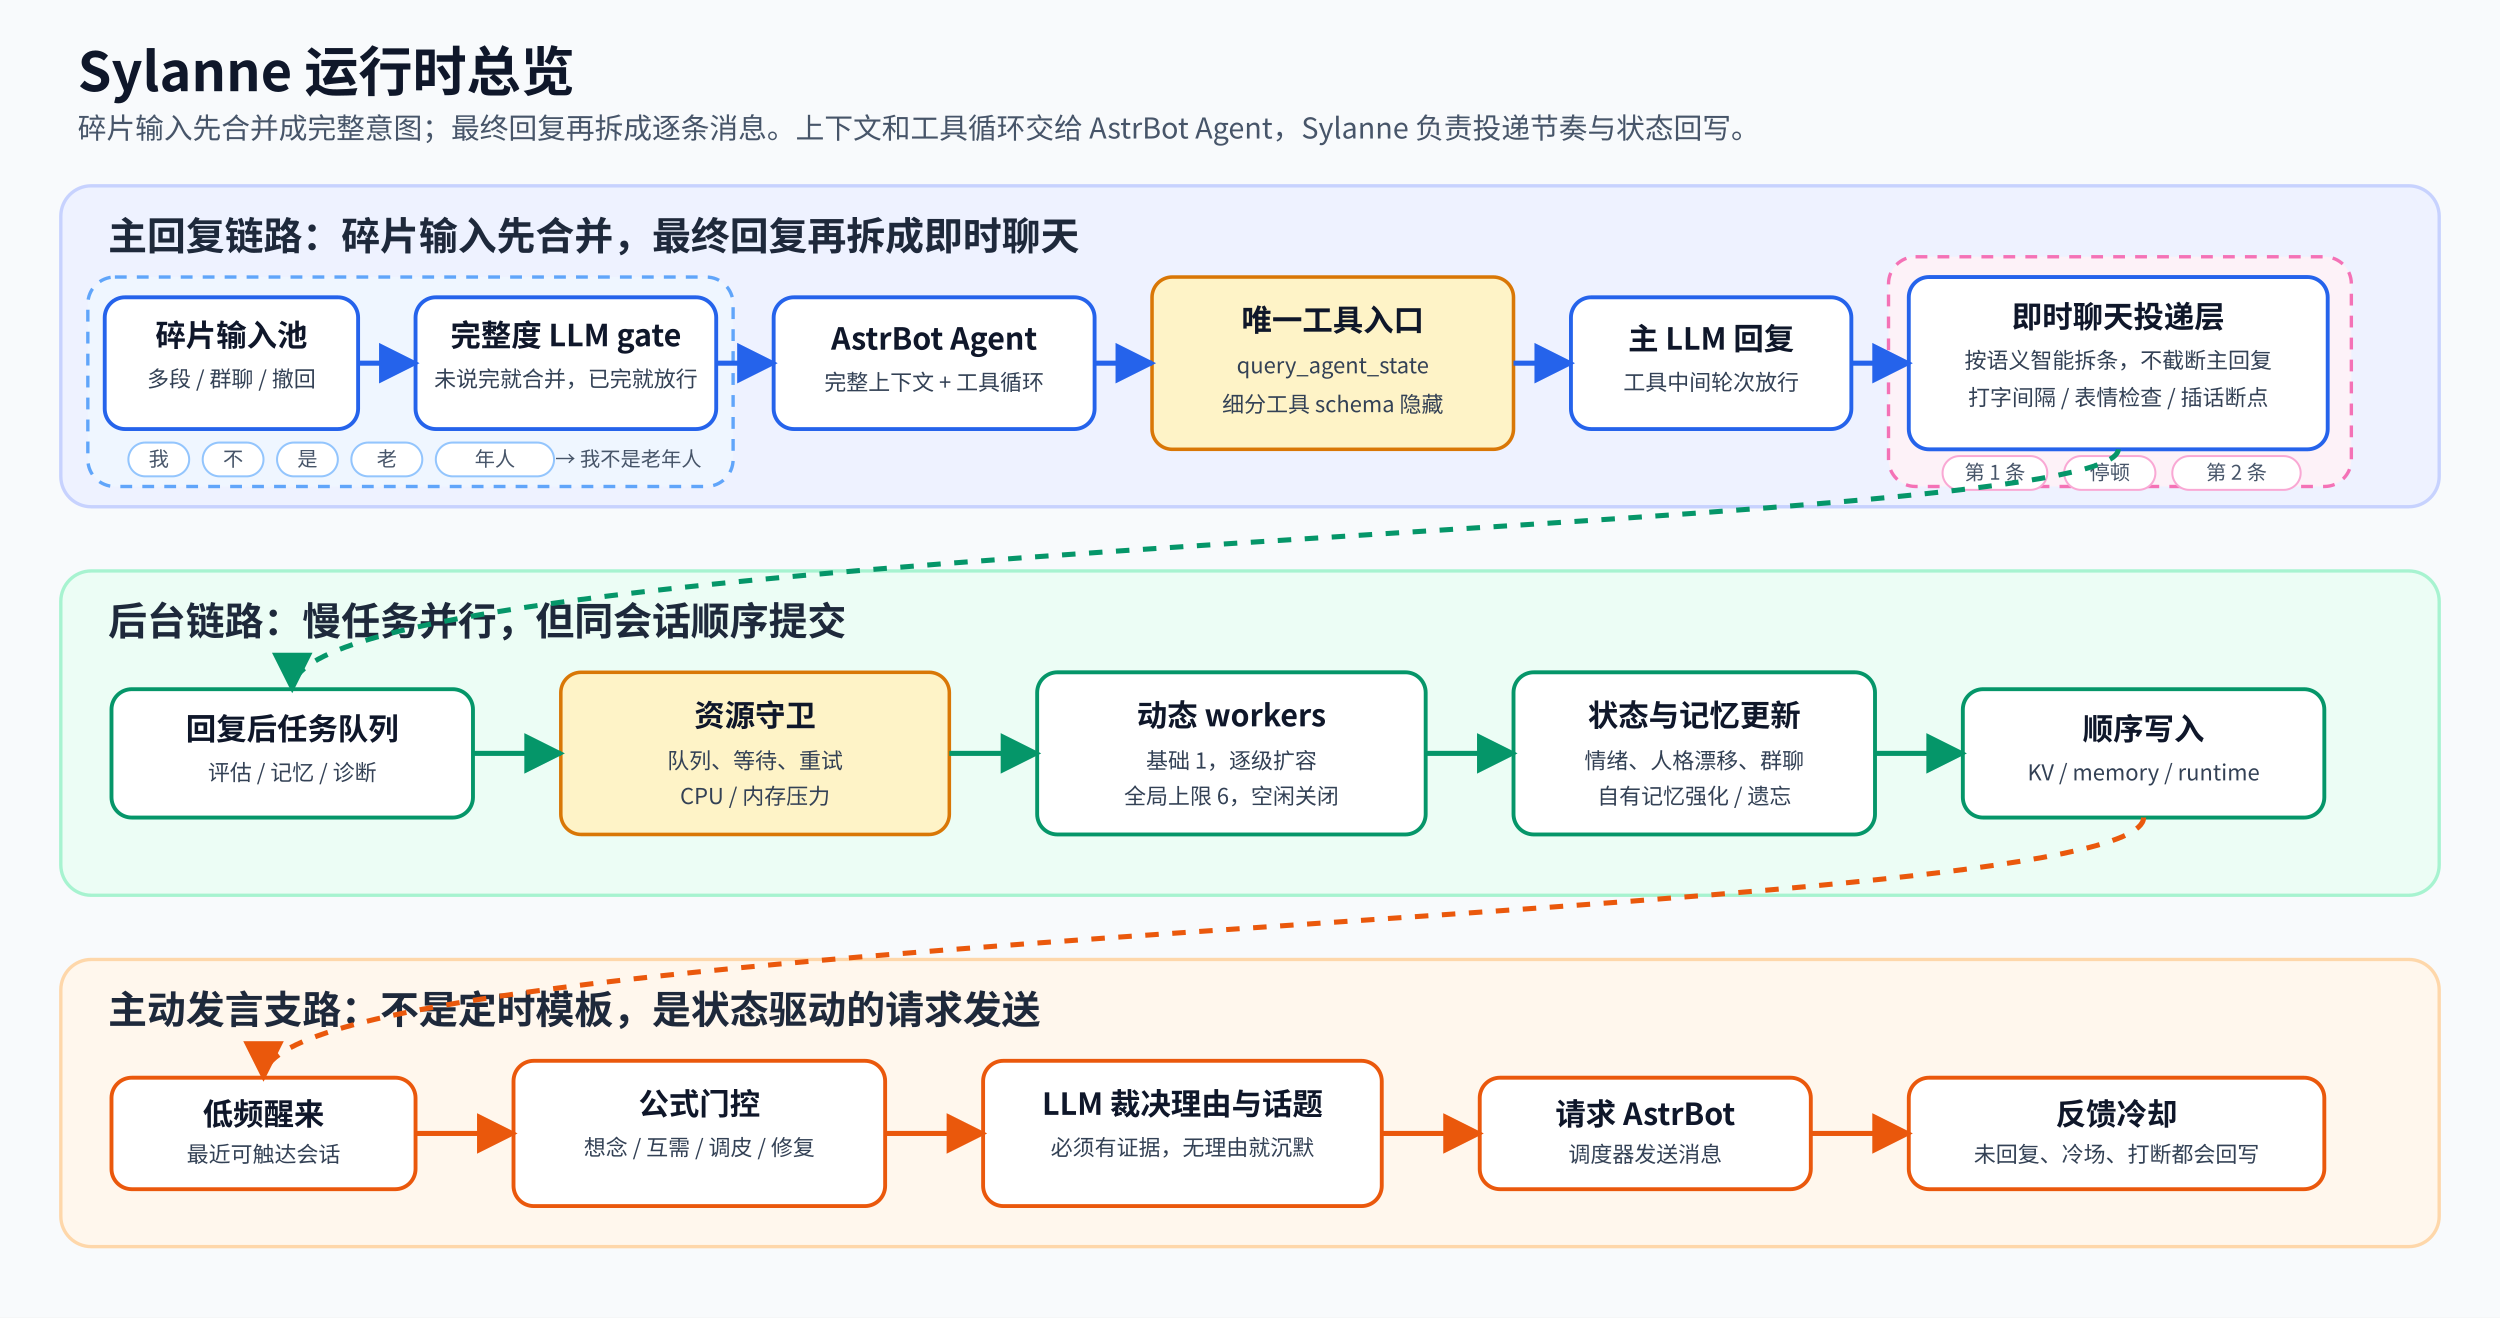
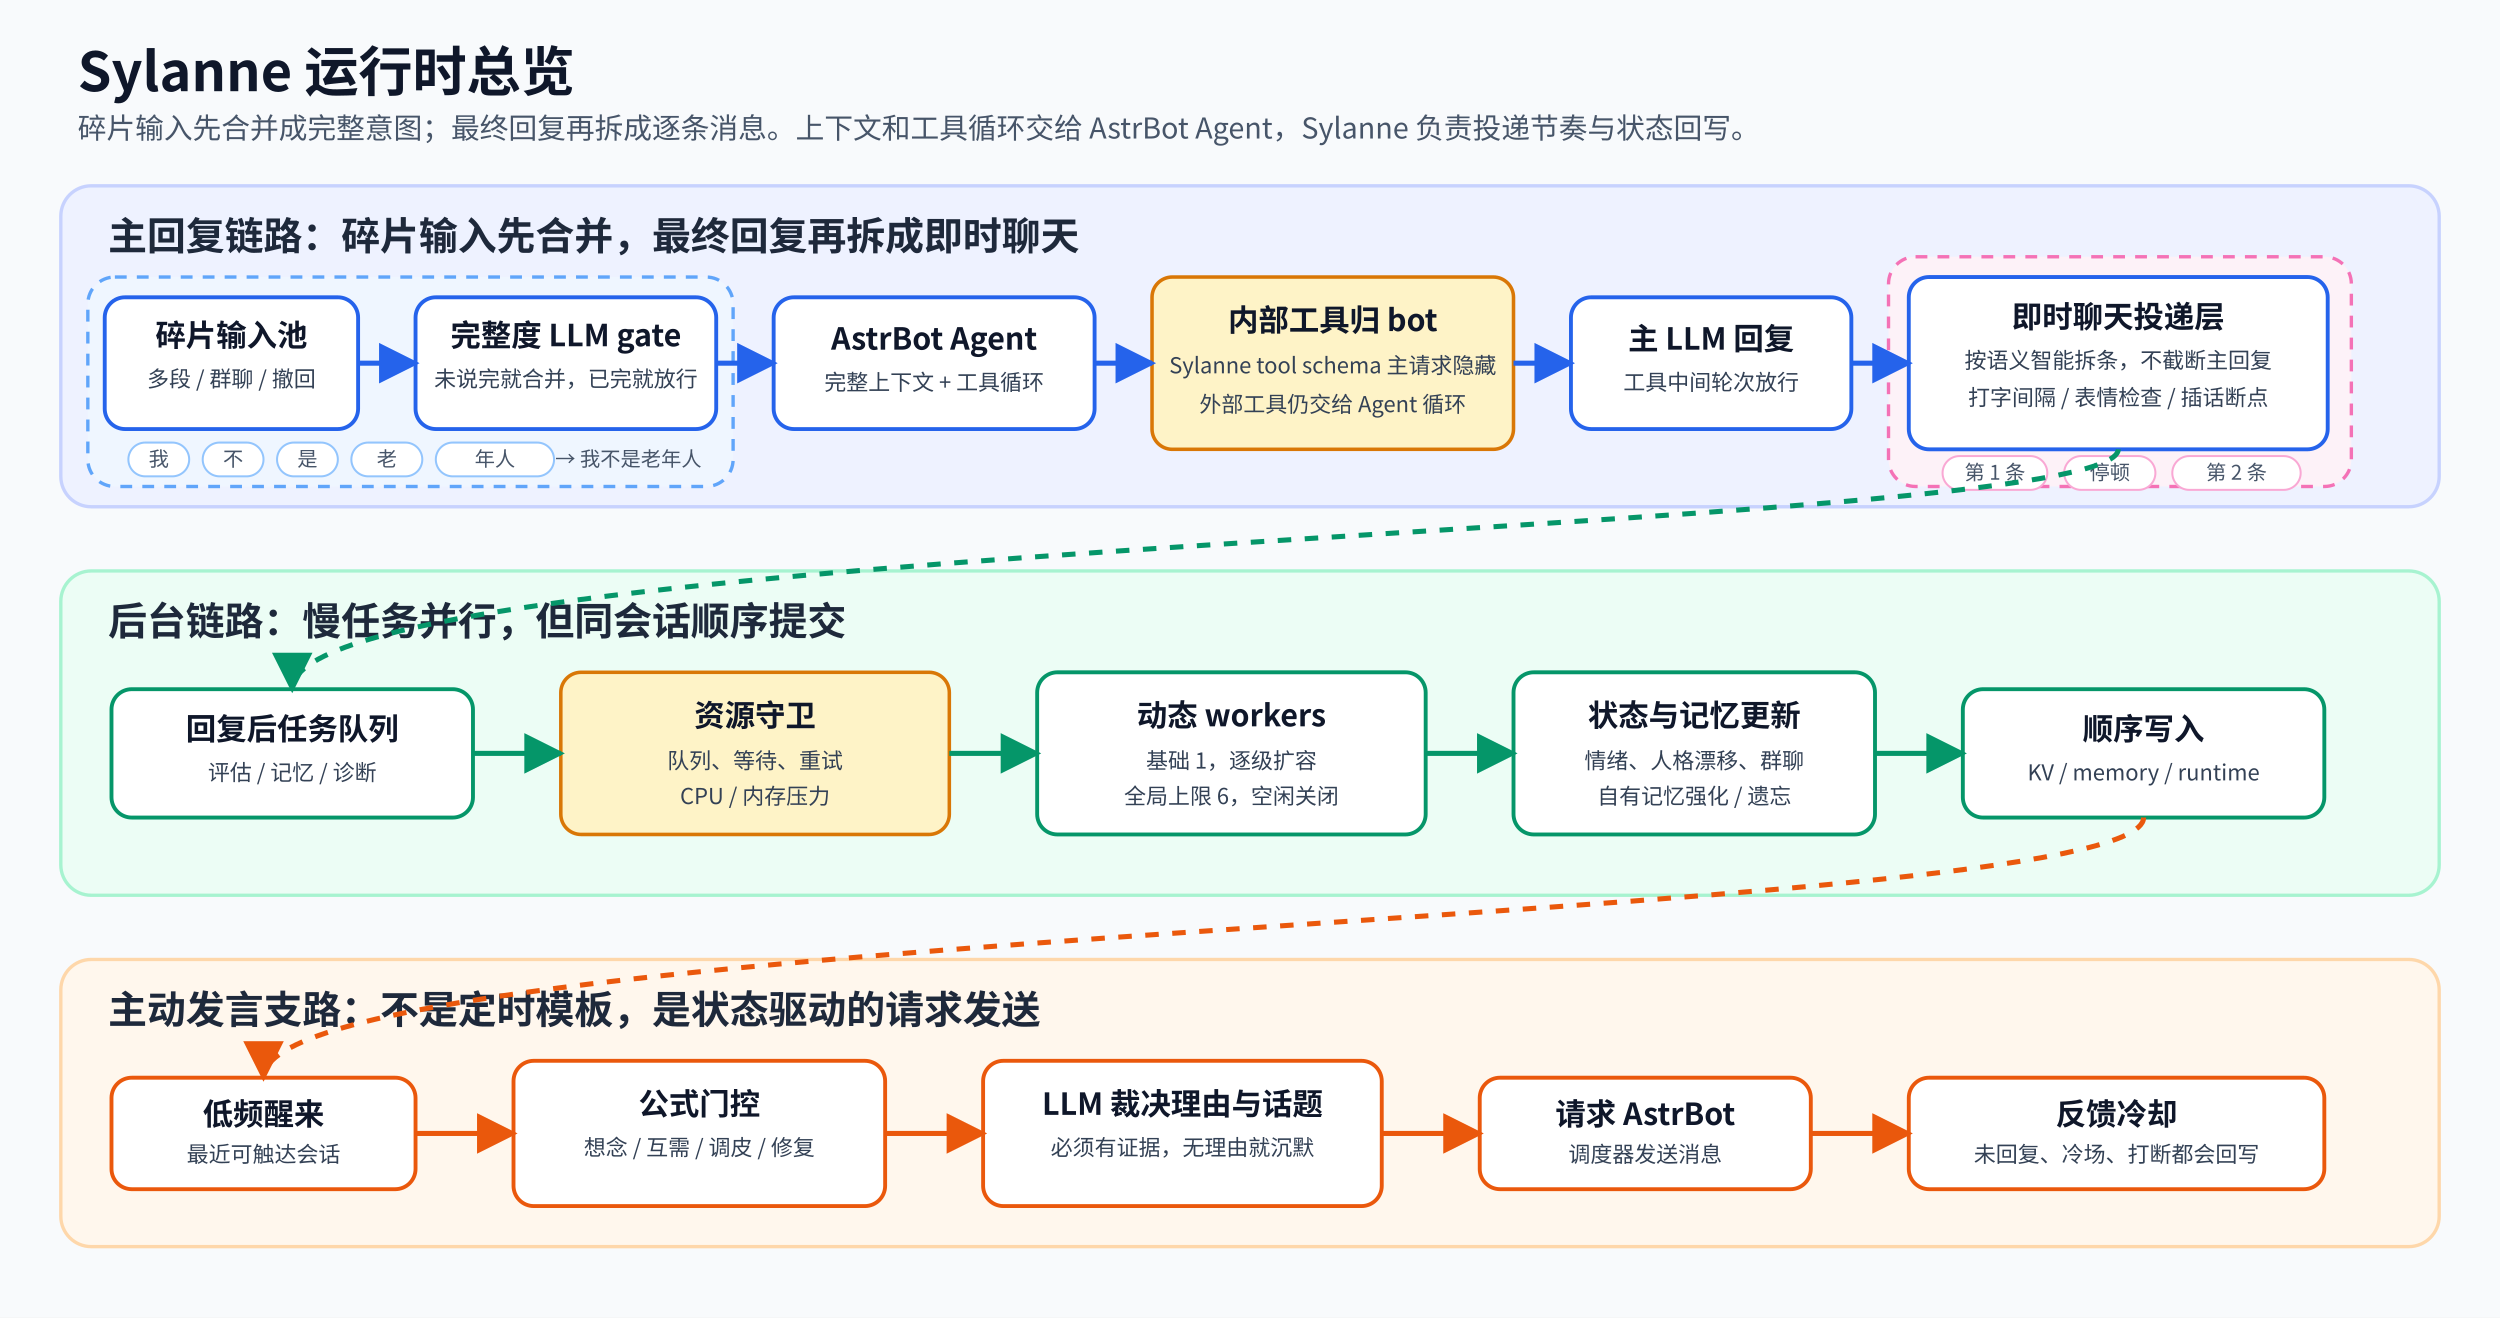
<svg xmlns="http://www.w3.org/2000/svg" width="1480" height="780" viewBox="0 0 1480 780" role="img" aria-labelledby="title desc">
  <defs>
    <marker id="arrowBlue" viewBox="0 0 10 10" refX="9" refY="5" markerWidth="8" markerHeight="8" orient="auto-start-reverse">
      <path d="M0 0 L10 5 L0 10 Z" fill="#2563eb" />
    </marker>
    <marker id="arrowGreen" viewBox="0 0 10 10" refX="9" refY="5" markerWidth="8" markerHeight="8" orient="auto-start-reverse">
      <path d="M0 0 L10 5 L0 10 Z" fill="#059669" />
    </marker>
    <marker id="arrowOrange" viewBox="0 0 10 10" refX="9" refY="5" markerWidth="8" markerHeight="8" orient="auto-start-reverse">
      <path d="M0 0 L10 5 L0 10 Z" fill="#ea580c" />
    </marker>
    <style>
      .bg { fill: #f8fafc; }
      .title { font-family: "Microsoft YaHei", "Noto Sans CJK SC", Arial, sans-serif; font-size: 32px; font-weight: 800; fill: #0f172a; }
      .subtitle { font-family: "Microsoft YaHei", "Noto Sans CJK SC", Arial, sans-serif; font-size: 17px; fill: #475569; }
      .laneMain { fill: #eef2ff; stroke: #c7d2fe; stroke-width: 2; }
      .laneBack { fill: #ecfdf5; stroke: #a7f3d0; stroke-width: 2; }
      .lanePro { fill: #fff7ed; stroke: #fed7aa; stroke-width: 2; }
      .node { fill: #ffffff; stroke: #334155; stroke-width: 2; }
      .nodeBlue { fill: #ffffff; stroke: #2563eb; stroke-width: 2.3; }
      .nodeGreen { fill: #ffffff; stroke: #059669; stroke-width: 2.3; }
      .nodeOrange { fill: #ffffff; stroke: #ea580c; stroke-width: 2.3; }
      .guard { fill: #fef3c7; stroke: #d97706; stroke-width: 2.1; }
      .label { font-family: "Microsoft YaHei", "Noto Sans CJK SC", Arial, sans-serif; font-size: 23px; font-weight: 800; fill: #1e293b; }
      .text { font-family: "Microsoft YaHei", "Noto Sans CJK SC", Arial, sans-serif; font-size: 18px; font-weight: 700; fill: #0f172a; }
      .small { font-family: "Microsoft YaHei", "Noto Sans CJK SC", Arial, sans-serif; font-size: 13px; fill: #334155; }
      .tag { font-family: "Microsoft YaHei", "Noto Sans CJK SC", Arial, sans-serif; font-size: 12px; fill: #475569; }
      .inputBand { fill: #eff6ff; stroke: #60a5fa; stroke-width: 2; stroke-dasharray: 7 6; }
      .outputBand { fill: #fdf2f8; stroke: #f472b6; stroke-width: 2; stroke-dasharray: 7 6; }
      .miniBubble { fill: #ffffff; stroke: #93c5fd; stroke-width: 1.2; }
      .miniReply { fill: #ffffff; stroke: #f9a8d4; stroke-width: 1.2; }
      .arrowBlue { stroke: #2563eb; stroke-width: 3; fill: none; marker-end: url(#arrowBlue); }
      .arrowGreen { stroke: #059669; stroke-width: 3; fill: none; marker-end: url(#arrowGreen); }
      .arrowOrange { stroke: #ea580c; stroke-width: 3; fill: none; marker-end: url(#arrowOrange); }
      .dash { stroke-dasharray: 8 8; }
    </style>
  </defs>
  <rect class="bg" width="1480" height="780" />
  <text class="title" x="46" y="54">Sylanne 运行时总览</text>
  <text class="subtitle" x="46" y="82">碎片输入先合并成完整意图；最终回复再拆成逐条消息。上下文和工具循环交给 AstrBot Agent，Sylanne 负责投递节奏与状态回写。</text>
  <rect class="laneMain" x="36" y="110" width="1408" height="190" rx="18" />
  <text class="label" x="64" y="148">主回复链路：碎片输入先合并，最终回复再拆成即时聊天</text>
  <rect class="inputBand" x="52" y="164" width="382" height="124" rx="16" />
  <rect class="outputBand" x="1118" y="152" width="274" height="136" rx="16" />
  <rect class="nodeBlue" x="62" y="176" width="150" height="78" rx="12" />
  <text class="text" x="137" y="205" text-anchor="middle">碎片输入池</text>
  <text class="small" x="137" y="229" text-anchor="middle">多段 / 群聊 / 撤回</text>
  <rect class="nodeBlue" x="246" y="176" width="178" height="78" rx="12" />
  <text class="text" x="335" y="205" text-anchor="middle">完整度 LLM gate</text>
  <text class="small" x="335" y="229" text-anchor="middle">未说完就合并，已完就放行</text>
  <rect class="miniBubble" x="76" y="262" width="36" height="20" rx="10" />
  <text class="tag" x="94" y="276" text-anchor="middle">我</text>
  <rect class="miniBubble" x="120" y="262" width="36" height="20" rx="10" />
  <text class="tag" x="138" y="276" text-anchor="middle">不</text>
  <rect class="miniBubble" x="164" y="262" width="36" height="20" rx="10" />
  <text class="tag" x="182" y="276" text-anchor="middle">是</text>
  <rect class="miniBubble" x="208" y="262" width="42" height="20" rx="10" />
  <text class="tag" x="229" y="276" text-anchor="middle">老</text>
  <rect class="miniBubble" x="258" y="262" width="70" height="20" rx="10" />
  <text class="tag" x="293" y="276" text-anchor="middle">年人</text>
  <text class="tag" x="372" y="276" text-anchor="middle">→ 我不是老年人</text>
  <rect class="nodeBlue" x="458" y="176" width="190" height="78" rx="12" />
  <text class="text" x="553" y="207" text-anchor="middle">AstrBot Agent</text>
  <text class="small" x="553" y="231" text-anchor="middle">完整上下文 + 工具循环</text>
  <rect class="guard" x="682" y="164" width="214" height="102" rx="12" />
-   <text class="text" x="789" y="196" text-anchor="middle">唯一工具入口</text>
-   <text class="small" x="789" y="221" text-anchor="middle">query_agent_state</text>
-   <text class="small" x="789" y="244" text-anchor="middle">细分工具 schema 隐藏</text>
+   <text class="text" x="789" y="196" text-anchor="middle">内部工具归 bot</text>
+   <text class="small" x="789" y="221" text-anchor="middle">Sylanne tool schema 主请求隐藏</text>
+   <text class="small" x="789" y="244" text-anchor="middle">外部工具仍交给 Agent 循环</text>
  <rect class="nodeBlue" x="930" y="176" width="166" height="78" rx="12" />
  <text class="text" x="1013" y="207" text-anchor="middle">主 LLM 回复</text>
  <text class="small" x="1013" y="231" text-anchor="middle">工具中间轮次放行</text>
  <rect class="nodeBlue" x="1130" y="164" width="248" height="102" rx="12" />
  <text class="text" x="1254" y="194" text-anchor="middle">即时聊天投递层</text>
  <text class="small" x="1254" y="218" text-anchor="middle">按语义智能拆条，不截断主回复</text>
  <text class="small" x="1254" y="240" text-anchor="middle">打字间隔 / 表情检查 / 插话断点</text>
  <rect class="miniReply" x="1150" y="270" width="62" height="20" rx="10" />
  <text class="tag" x="1181" y="284" text-anchor="middle">第 1 条</text>
  <rect class="miniReply" x="1222" y="270" width="54" height="20" rx="10" />
  <text class="tag" x="1249" y="284" text-anchor="middle">停顿</text>
  <rect class="miniReply" x="1286" y="270" width="76" height="20" rx="10" />
  <text class="tag" x="1324" y="284" text-anchor="middle">第 2 条</text>
  <path class="arrowBlue" d="M212 215 H246" />
  <path class="arrowBlue" d="M424 215 H458" />
  <path class="arrowBlue" d="M648 215 H682" />
  <path class="arrowBlue" d="M896 215 H930" />
  <path class="arrowBlue" d="M1096 215 H1130" />
  <rect class="laneBack" x="36" y="338" width="1408" height="192" rx="18" />
  <text class="label" x="64" y="376">后台链路：慢任务并行，但同会话顺序提交</text>
  <rect class="nodeGreen" x="66" y="408" width="214" height="76" rx="12" />
  <text class="text" x="173" y="438" text-anchor="middle">回复后任务队列</text>
  <text class="small" x="173" y="462" text-anchor="middle">评估 / 记忆 / 诊断</text>
  <rect class="guard" x="332" y="398" width="230" height="96" rx="12" />
  <text class="text" x="447" y="430" text-anchor="middle">资源守卫</text>
  <text class="small" x="447" y="455" text-anchor="middle">队列、等待、重试</text>
  <text class="small" x="447" y="476" text-anchor="middle">CPU / 内存压力</text>
  <rect class="nodeGreen" x="614" y="398" width="230" height="96" rx="12" />
  <text class="text" x="729" y="430" text-anchor="middle">动态 workers</text>
  <text class="small" x="729" y="455" text-anchor="middle">基础 1，逐级扩容</text>
  <text class="small" x="729" y="476" text-anchor="middle">全局上限 6，空闲关闭</text>
  <rect class="nodeGreen" x="896" y="398" width="214" height="96" rx="12" />
  <text class="text" x="1003" y="430" text-anchor="middle">状态与记忆更新</text>
  <text class="small" x="1003" y="455" text-anchor="middle">情绪、人格漂移、群聊</text>
  <text class="small" x="1003" y="476" text-anchor="middle">自有记忆强化 / 遗忘</text>
  <rect class="nodeGreen" x="1162" y="408" width="214" height="76" rx="12" />
  <text class="text" x="1269" y="438" text-anchor="middle">顺序写入</text>
  <text class="small" x="1269" y="462" text-anchor="middle">KV / memory / runtime</text>
  <path class="arrowGreen dash" d="M1254 266 C1254 318 173 318 173 408" />
  <path class="arrowGreen" d="M280 446 H332" />
  <path class="arrowGreen" d="M562 446 H614" />
  <path class="arrowGreen" d="M844 446 H896" />
  <path class="arrowGreen" d="M1110 446 H1162" />
  <rect class="lanePro" x="36" y="568" width="1408" height="170" rx="18" />
  <text class="label" x="64" y="606">主动发言支路：不是定时模板，是状态驱动的请求发送</text>
  <rect class="nodeOrange" x="66" y="638" width="180" height="66" rx="12" />
  <text class="text" x="156" y="666" text-anchor="middle">低频醒来</text>
  <text class="small" x="156" y="688" text-anchor="middle">最近可触达会话</text>
  <rect class="nodeOrange" x="304" y="628" width="220" height="86" rx="12" />
  <text class="text" x="414" y="660" text-anchor="middle">公式门控</text>
  <text class="small" x="414" y="684" text-anchor="middle">想念 / 互需 / 调皮 / 修复</text>
  <rect class="nodeOrange" x="582" y="628" width="236" height="86" rx="12" />
  <text class="text" x="700" y="660" text-anchor="middle">LLM 裁决理由与话题</text>
  <text class="small" x="700" y="684" text-anchor="middle">必须有证据，无理由就沉默</text>
  <rect class="nodeOrange" x="876" y="638" width="196" height="66" rx="12" />
  <text class="text" x="974" y="666" text-anchor="middle">请求 AstrBot</text>
  <text class="small" x="974" y="688" text-anchor="middle">调度器发送消息</text>
  <rect class="nodeOrange" x="1130" y="638" width="246" height="66" rx="12" />
  <text class="text" x="1253" y="666" text-anchor="middle">反馈冷却</text>
  <text class="small" x="1253" y="688" text-anchor="middle">未回复、冷场、打断都会回写</text>
  <path class="arrowOrange dash" d="M1269 484 C1269 548 156 548 156 638" />
  <path class="arrowOrange" d="M246 671 H304" />
  <path class="arrowOrange" d="M524 671 H582" />
  <path class="arrowOrange" d="M818 671 H876" />
  <path class="arrowOrange" d="M1072 671 H1130" />
</svg>
